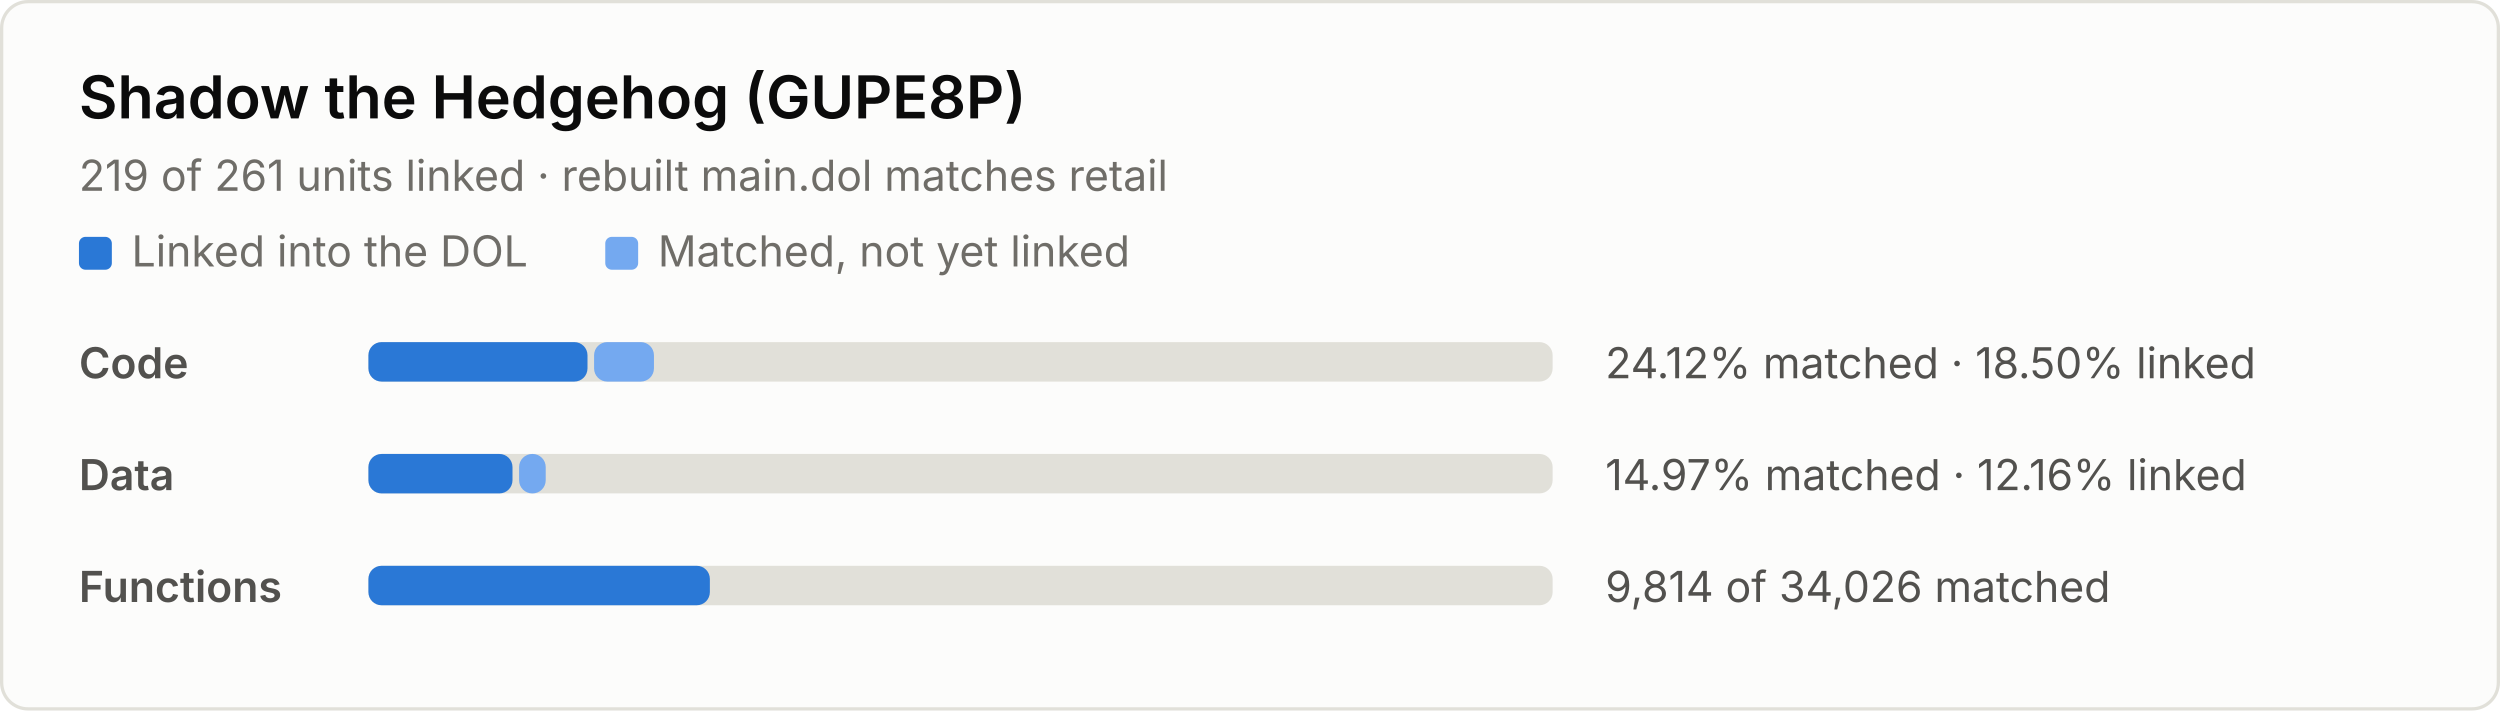
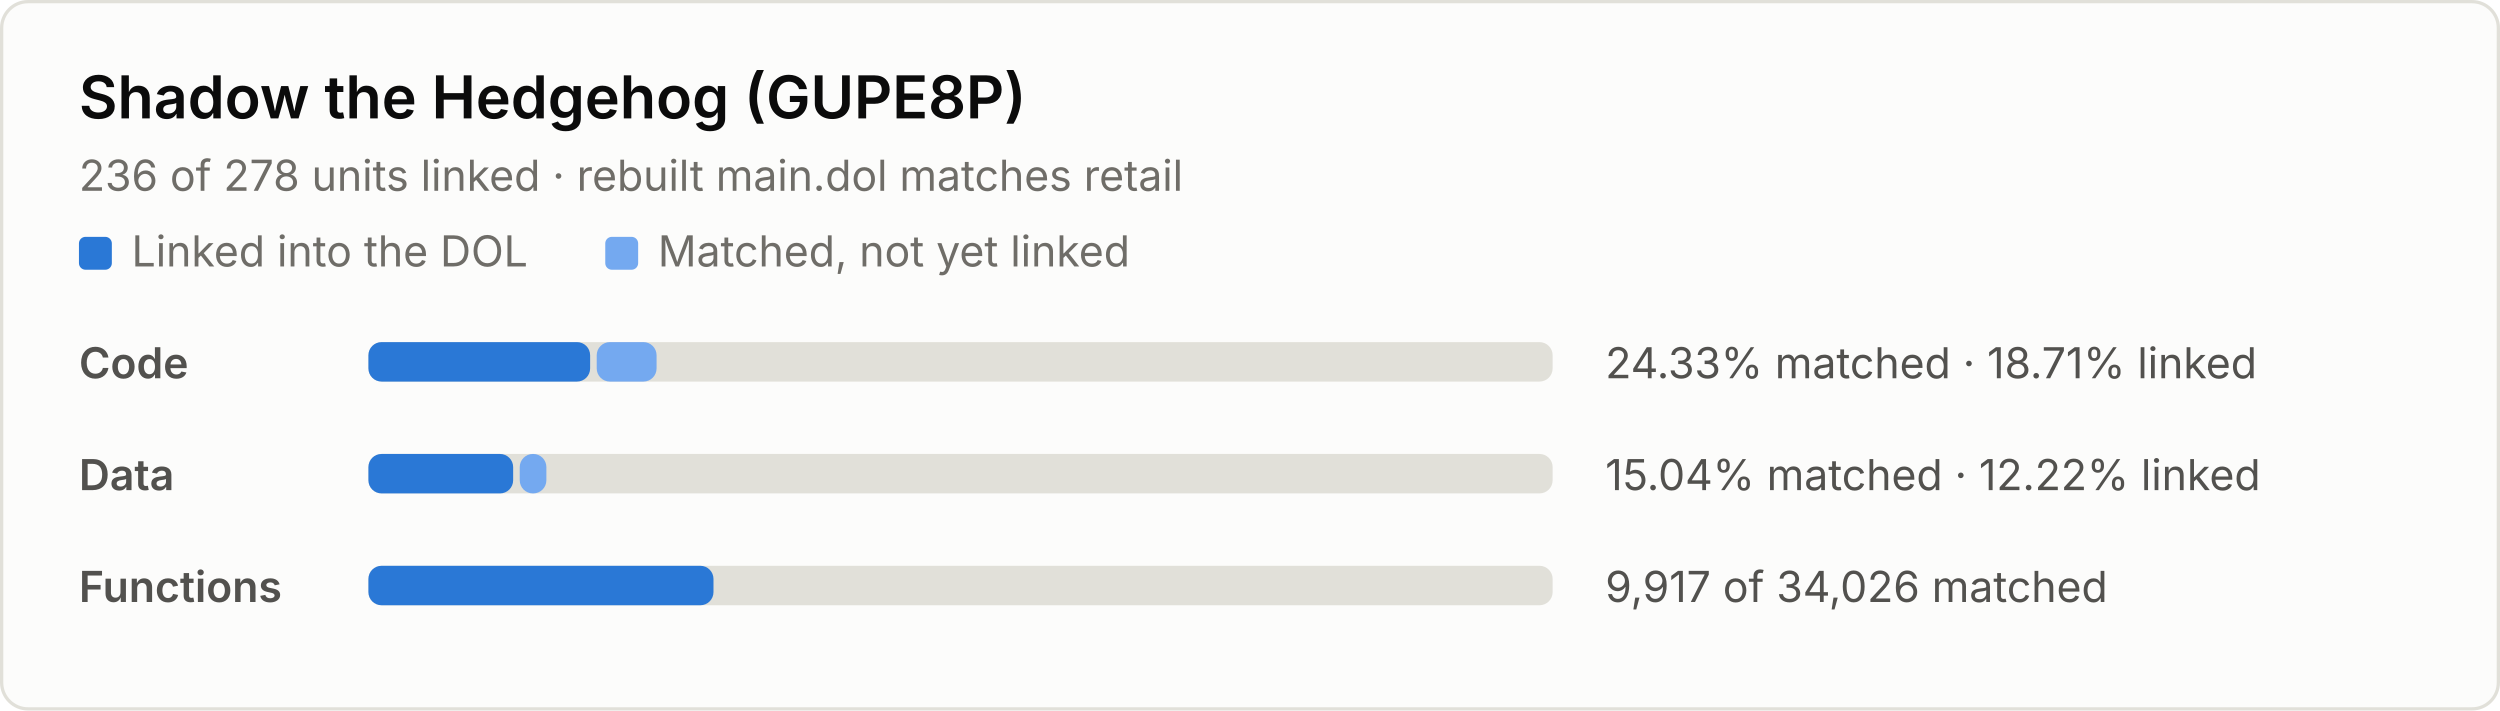
- <svg xmlns="http://www.w3.org/2000/svg" width="760" height="216" viewBox="0 0 760 216" role="img" aria-label="Decompilation progress: 24.12% of code matched, 18.50% linked">
+ <svg xmlns="http://www.w3.org/2000/svg" width="760" height="216" viewBox="0 0 760 216" role="img" aria-label="Decompilation progress: 24.33% of code matched, 18.71% linked">
  <style>
.bg { fill: #fcfcfb; stroke: #e1e0d9; }
.title { fill: #0b0b0b; font: 600 18px system-ui, -apple-system, "Segoe UI", sans-serif; }
.sub, .label, .nums, .key { font: 13px system-ui, -apple-system, "Segoe UI", sans-serif; }
.sub, .key { fill: #6f6d68; }
.label { fill: #52514e; font-weight: 600; }
.nums { fill: #52514e; font-variant-numeric: tabular-nums; }
.track { fill: #e1e0d9; }
.linked { fill: #2a78d6; }
.matched { fill: #74a9f0; }
@media (prefers-color-scheme: dark) {
  .bg { fill: #1a1a19; stroke: #2c2c2a; }
  .title { fill: #f0efec; }
  .sub, .key { fill: #9a988f; }
  .label, .nums { fill: #c3c2b7; }
  .track { fill: #2c2c2a; }
  .linked { fill: #4a94ec; }
  .matched { fill: #2260b0; }
}
</style>
  <rect class="bg" x="0.5" y="0.5" width="759" height="215" rx="8" />
  <text class="title" x="24" y="36">Shadow the Hedgehog (GUPE8P)</text>
-   <text class="sub" x="24" y="58">219 of 261 units linked · rebuilt main.dol matches retail</text>
+   <text class="sub" x="24" y="58">236 of 278 units linked · rebuilt main.dol matches retail</text>
  <rect class="linked" x="24" y="72" width="10" height="10" rx="2" />
  <text class="key" x="40" y="81">Linked into the DOL</text>
  <rect class="matched" x="184" y="72" width="10" height="10" rx="2" />
  <text class="key" x="200" y="81">Matched, not yet linked</text>
  <text class="label" x="24" y="115">Code</text>
  <rect class="track" x="112" y="104" width="360" height="12" rx="4" />
-   <rect class="linked" x="112" y="104" width="66.6" height="12" rx="4" />
-   <rect class="matched" x="180.6" y="104" width="18.2" height="12" rx="4" />
-   <text class="nums" x="488" y="115">24.12% matched · 18.50% linked</text>
+   <rect class="linked" x="112" y="104" width="67.4" height="12" rx="4" />
+   <rect class="matched" x="181.4" y="104" width="18.2" height="12" rx="4" />
+   <text class="nums" x="488" y="115">24.33% matched · 18.71% linked</text>
  <text class="label" x="24" y="149">Data</text>
  <rect class="track" x="112" y="138" width="360" height="12" rx="4" />
-   <rect class="linked" x="112" y="138" width="43.8" height="12" rx="4" />
-   <rect class="matched" x="157.8" y="138" width="8.1" height="12" rx="4" />
-   <text class="nums" x="488" y="149">14.97% matched · 12.16% linked</text>
+   <rect class="linked" x="112" y="138" width="44.0" height="12" rx="4" />
+   <rect class="matched" x="158.0" y="138" width="8.1" height="12" rx="4" />
+   <text class="nums" x="488" y="149">15.04% matched · 12.22% linked</text>
  <text class="label" x="24" y="183">Functions</text>
  <rect class="track" x="112" y="172" width="360" height="12" rx="4" />
-   <rect class="linked" x="112" y="172" width="103.8" height="12" rx="4" />
-   <text class="nums" x="488" y="183">9,814 of 34,026 matched</text>
+   <rect class="linked" x="112" y="172" width="104.9" height="12" rx="4" />
+   <text class="nums" x="488" y="183">9,917 of 34,026 matched</text>
</svg>
